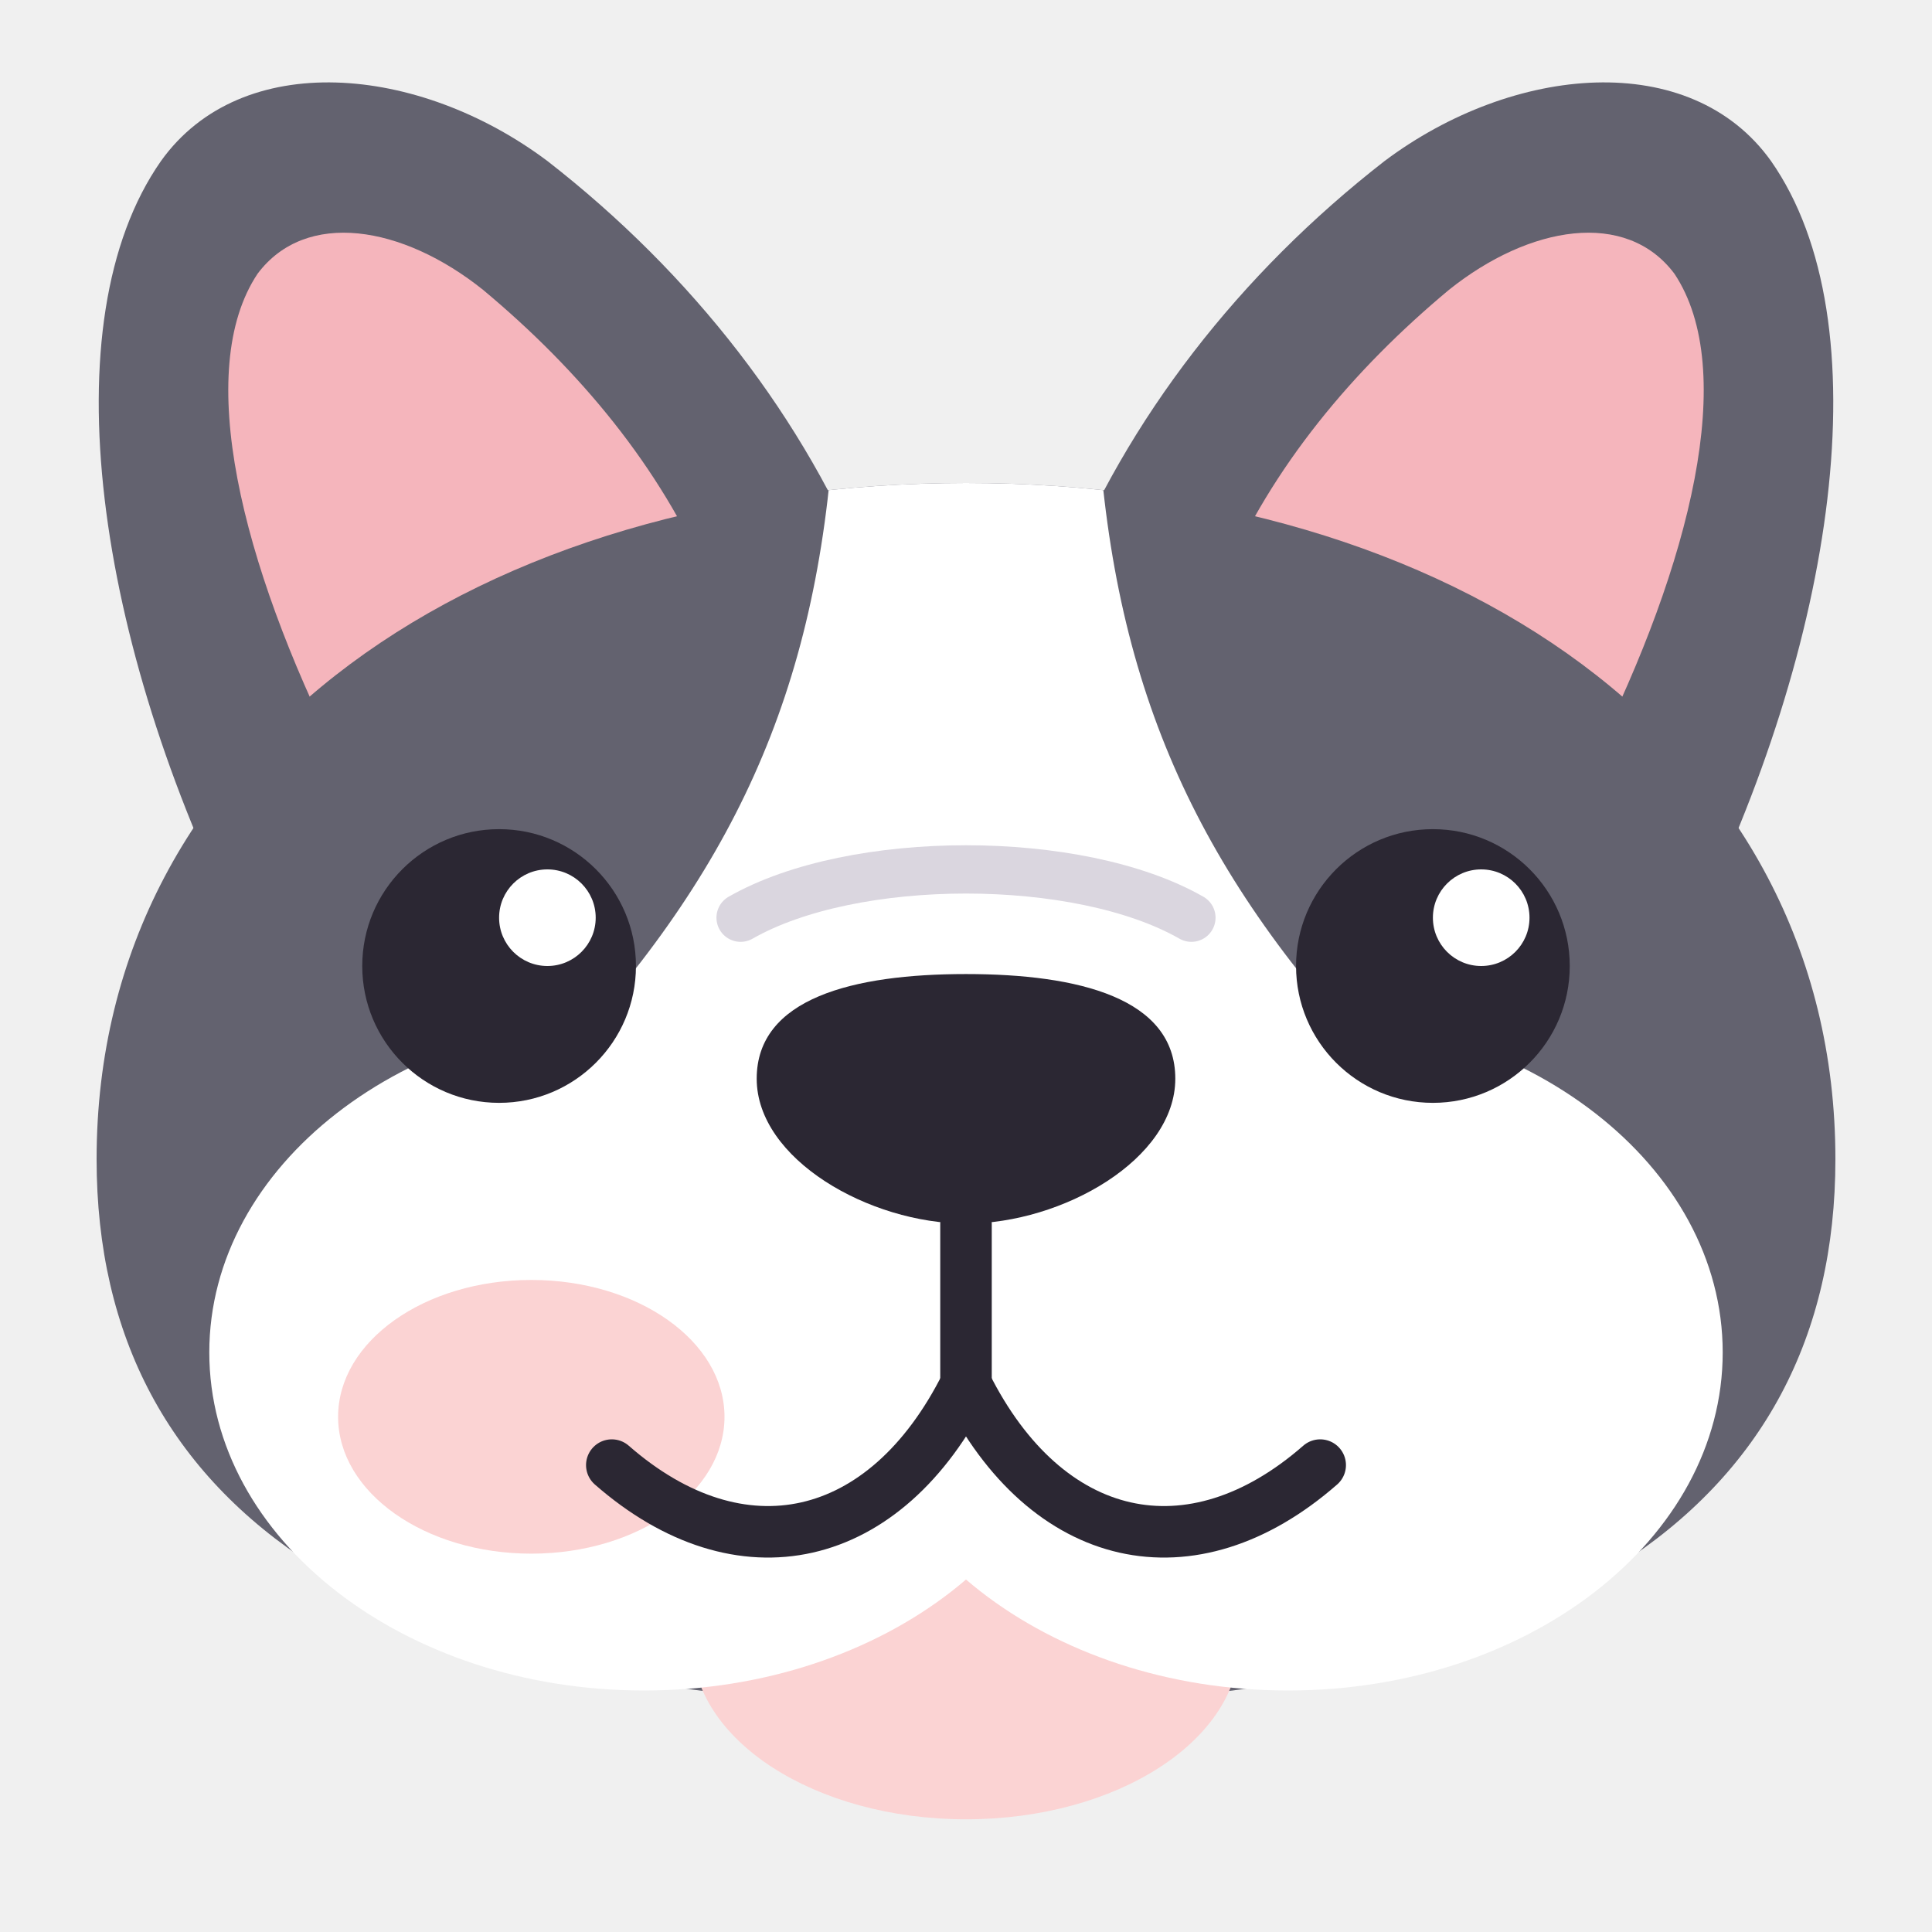
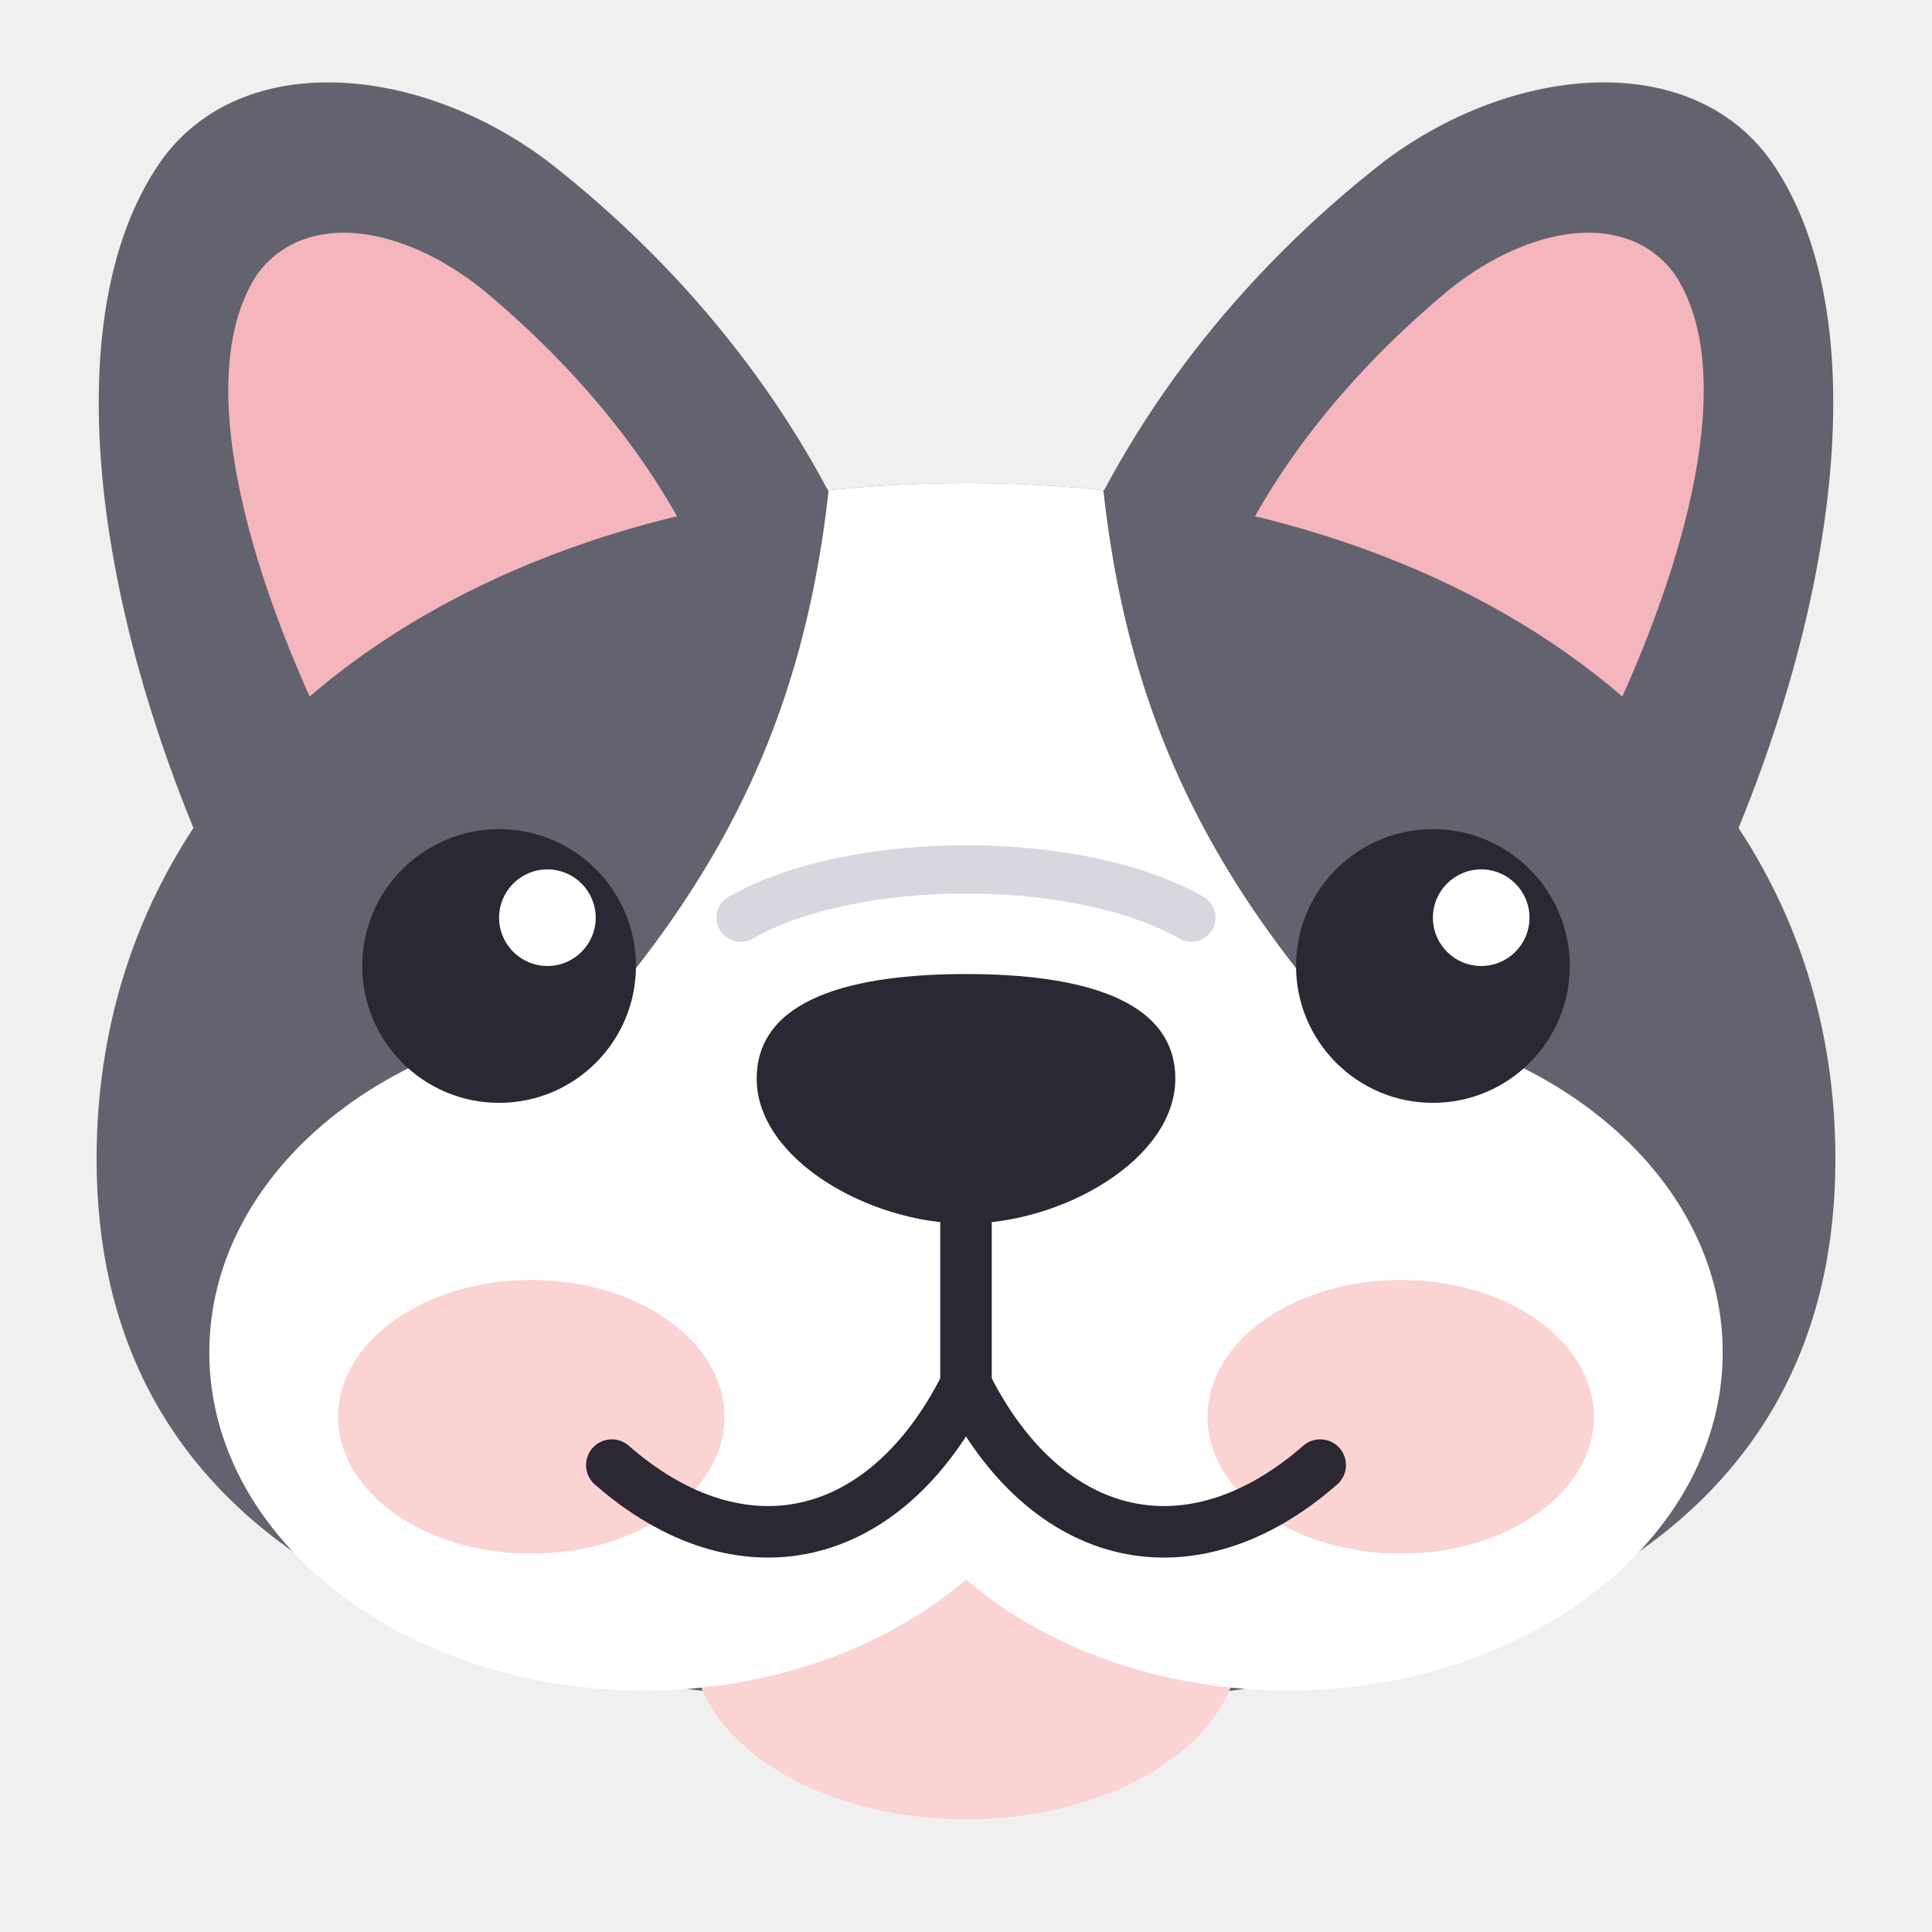
<svg xmlns="http://www.w3.org/2000/svg" viewBox="0 0 120 120" role="img" aria-label="Caly the French bulldog">
  <defs>
    <clipPath id="head">
      <path d="M60 30 C90 30 114 46 114 72 C114 94 96 106 60 106 C24 106 6 94 6 72 C6 46 30 30 60 30 Z" />
    </clipPath>
  </defs>
  <path d="M15 58 C6 40 3 20 10 10 C15 3 26 4 34 10 C43 17 50 26 54 36 Z" fill="#63626F" />
  <path d="M105 58 C114 40 117 20 110 10 C105 3 94 4 86 10 C77 17 70 26 66 36 Z" fill="#63626F" />
  <path d="M21 47 C15 35 12 23 16 17 C19 13 25 14 30 18 C36 23 41 29 44 36 Z" fill="#F5B5BC" />
  <path d="M99 47 C105 35 108 23 104 17 C101 13 95 14 90 18 C84 23 79 29 76 36 Z" fill="#F5B5BC" />
  <path d="M60 30 C90 30 114 46 114 72 C114 94 96 106 60 106 C24 106 6 94 6 72 C6 46 30 30 60 30 Z" fill="#63626F" />
  <path d="M52 20 L68 20 C68 38 72 50 82 62 L82 72 L38 72 L38 62 C48 50 52 38 52 20 Z" fill="#FFFFFF" clip-path="url(#head)" />
  <ellipse cx="60" cy="102" rx="17" ry="11" fill="#FBD3D3" />
  <ellipse cx="40" cy="84" rx="27" ry="21" fill="#FFFFFF" />
  <ellipse cx="80" cy="84" rx="27" ry="21" fill="#FFFFFF" />
  <ellipse cx="33" cy="88" rx="12" ry="8.5" fill="#FBD3D3" />
+   <ellipse cx="87" cy="88" rx="12" ry="8.5" fill="#FBD3D3" />
  <circle cx="31" cy="60" r="8.5" fill="#2B2733" />
  <circle cx="89" cy="60" r="8.5" fill="#2B2733" />
  <circle cx="34" cy="57" r="3" fill="#FFFFFF" />
  <circle cx="92" cy="57" r="3" fill="#FFFFFF" />
  <path d="M46 57 C53 53 67 53 74 57" stroke="#DAD6DF" stroke-width="3" stroke-linecap="round" fill="none" />
  <path d="M47 67 C47 62 53 60.5 60 60.5 C67 60.5 73 62 73 67 C73 72 66 76 60 76 C54 76 47 72 47 67 Z" fill="#2B2733" />
  <path d="M60 76 L60 86" stroke="#2B2733" stroke-width="3.2" stroke-linecap="round" fill="none" />
  <path d="M38 91 C46 98 55 96 60 86 C65 96 74 98 82 91" stroke="#2B2733" stroke-width="3.2" stroke-linecap="round" stroke-linejoin="round" fill="none" />
</svg>
